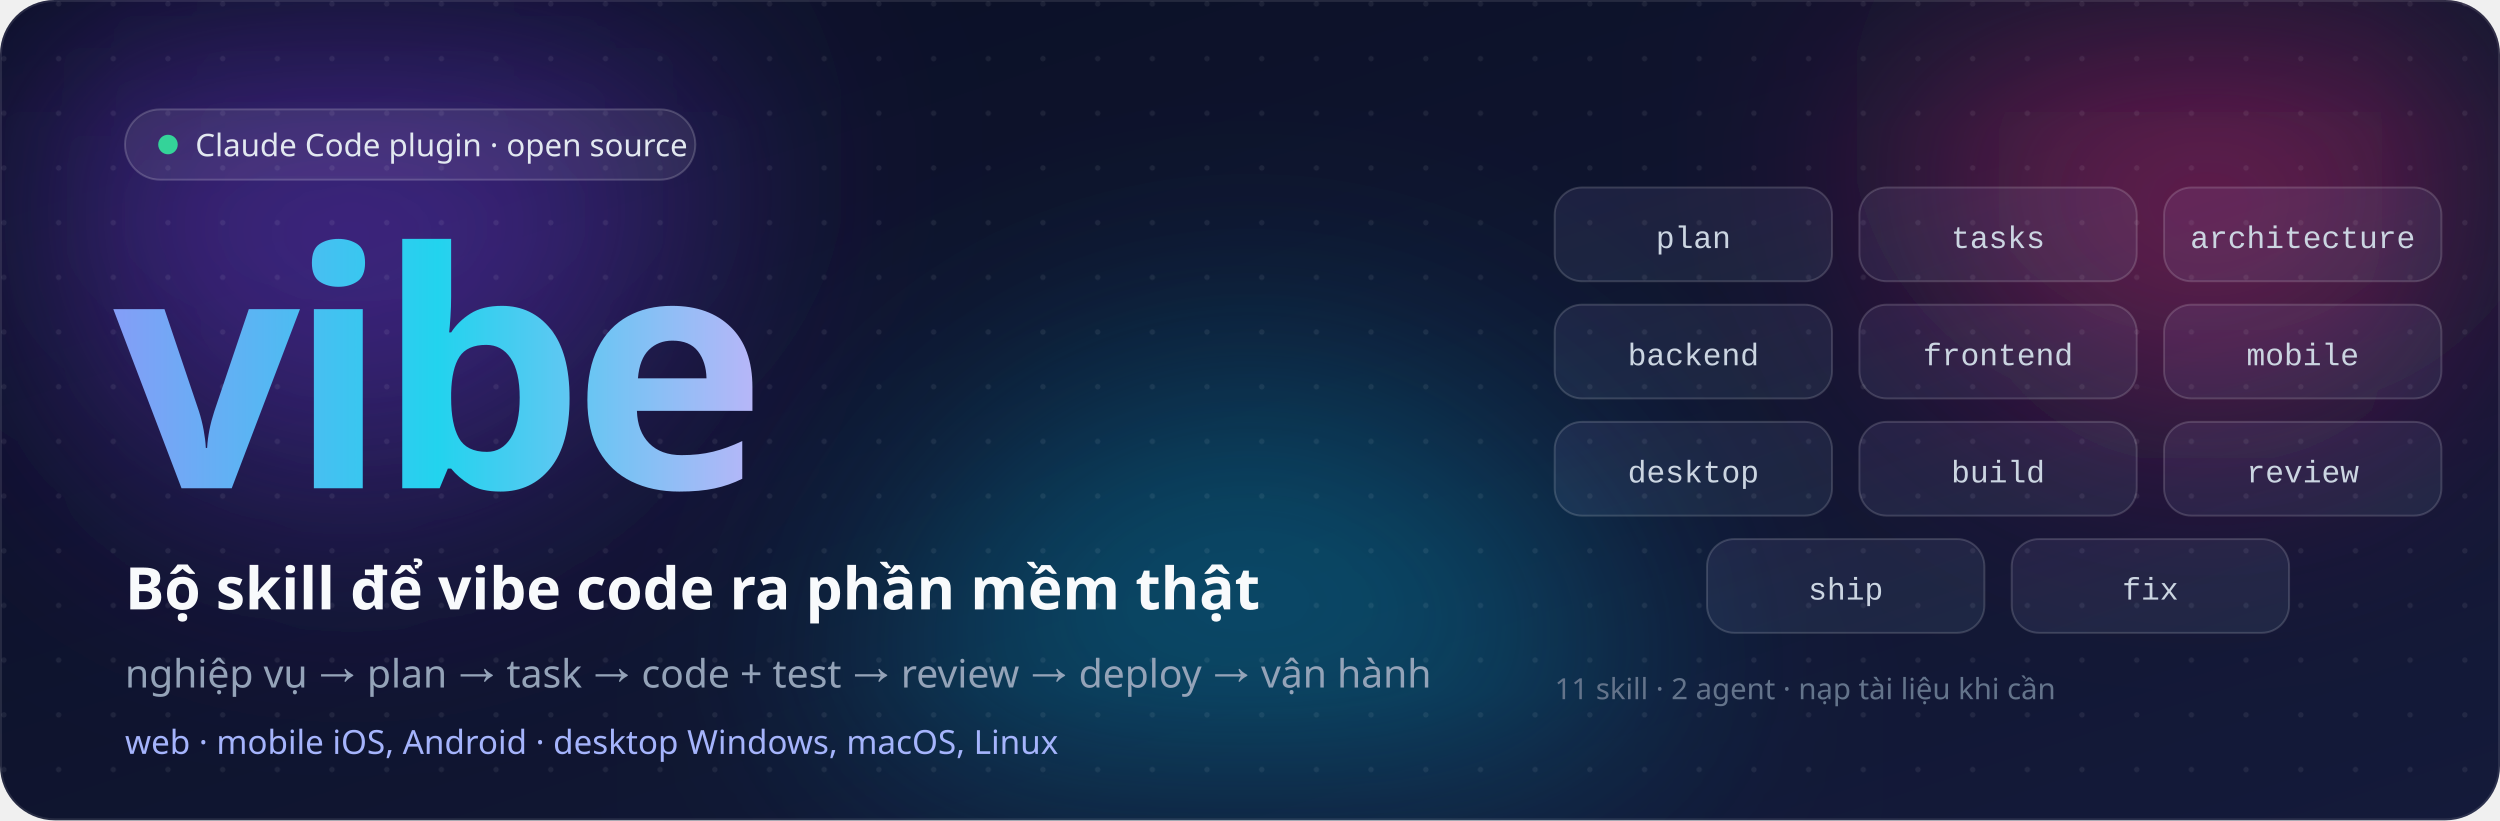
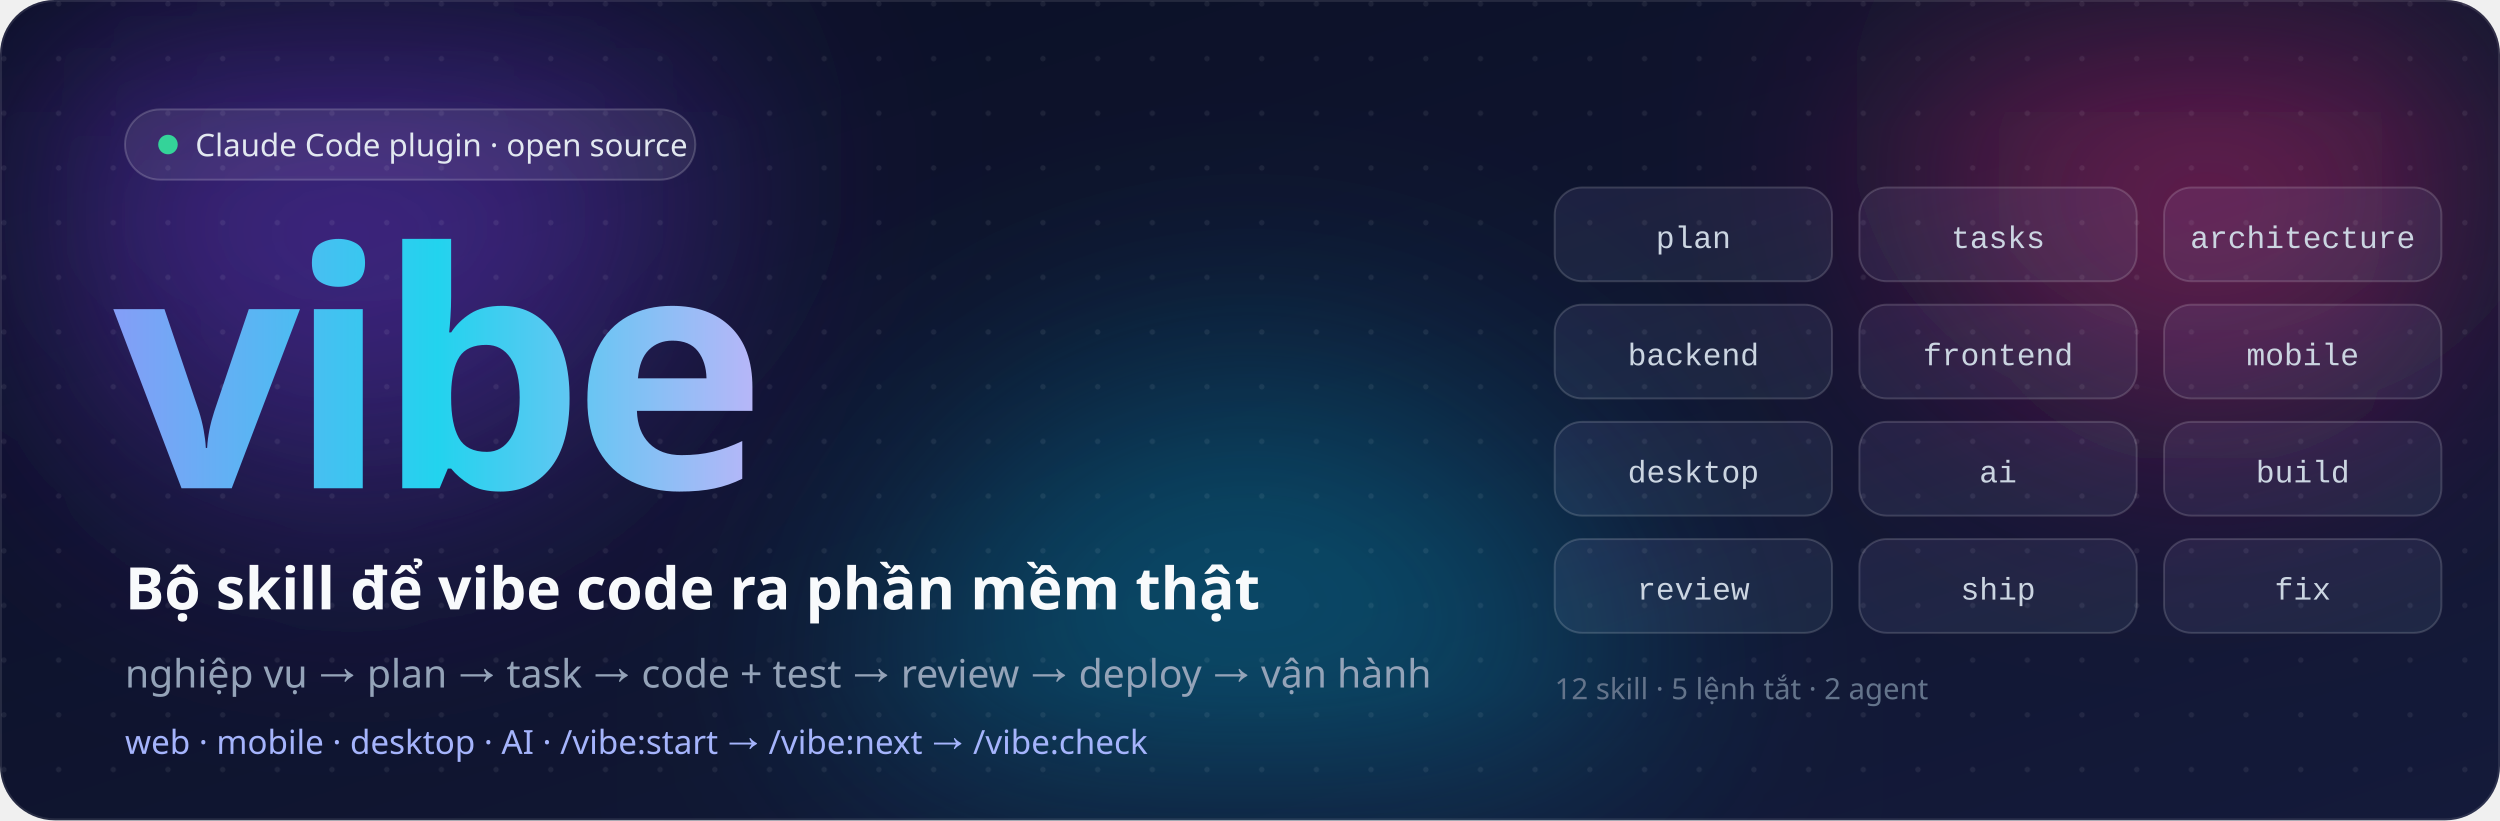
<svg xmlns="http://www.w3.org/2000/svg" width="1280" height="420" viewBox="0 0 1280 420" role="img" aria-labelledby="t d">
  <defs>
    <linearGradient id="bg" x1="0" y1="0" x2="1" y2="1">
      <stop offset="0" stop-color="#0A0F24" />
      <stop offset="1" stop-color="#141A3A" />
    </linearGradient>
    <filter id="blur" x="-50%" y="-50%" width="200%" height="200%">
      <feGaussianBlur stdDeviation="70" />
    </filter>
    <pattern id="dots" width="28" height="28" patternUnits="userSpaceOnUse">
      <circle cx="2" cy="2" r="1.4" fill="#FFFFFF" fill-opacity="0.07" />
    </pattern>
    <clipPath id="card">
      <rect width="1280" height="420" rx="28" />
    </clipPath>
    <linearGradient id="titleGrad" x1="0" y1="0" x2="640" y2="0" gradientUnits="userSpaceOnUse" spreadMethod="repeat">
      <stop offset="0" stop-color="#A78BFA" />
      <stop offset="0.35" stop-color="#22D3EE" />
      <stop offset="0.7" stop-color="#F0ABFC" />
      <stop offset="1" stop-color="#A78BFA" />
    </linearGradient>
    <linearGradient id="chipGrad" x1="0" y1="0" x2="1" y2="1">
      <stop offset="0" stop-color="#7C3AED" stop-opacity="0.85" />
      <stop offset="1" stop-color="#0891B2" stop-opacity="0.85" />
    </linearGradient>
    <clipPath id="titleClip">
      <text x="58" y="250" font-family="-apple-system, BlinkMacSystemFont, 'Segoe UI', 'Noto Sans', Helvetica, Arial, sans-serif" font-size="168" font-weight="800" letter-spacing="-6">vibe</text>
    </clipPath>
    <style>
@media (prefers-reduced-motion: reduce) { *, *::before, *::after { animation: none !important; } }

.blob { transform-box: fill-box; transform-origin: center; }
.b0 { animation: drift0 16s ease-in-out infinite alternate; }
.b1 { animation: drift1 19s ease-in-out infinite alternate; }
.b2 { animation: drift2 23s ease-in-out infinite alternate; }
@keyframes drift0 { to { transform: translate(90px, 40px) scale(1.15); } }
@keyframes drift1 { to { transform: translate(-110px, -30px) scale(0.9); } }
@keyframes drift2 { to { transform: translate(60px, -50px) scale(1.2); } }

.shine { animation: shine 7s linear infinite; }
@keyframes shine { from { transform: translateX(0); } to { transform: translateX(640px); } }
.chip rect { fill: #FFFFFF; fill-opacity: 0.05; stroke: #FFFFFF; stroke-opacity: 0.16; }
.chip text { fill: #CBD5E1; }
.cursor { animation: blink 1.1s steps(1) infinite; }
@keyframes blink { 50% { opacity: 0; } }
- @keyframes lit0 { 0.00% { fill-opacity: 0; } 1.36% { fill-opacity: 1; } 8.18% { fill-opacity: 1; } 9.55% { fill-opacity: 0; } 100.00% { fill-opacity: 0; } }.glow0 { animation: lit0 13.5s ease-in-out infinite; }@keyframes lit1 { 0.00% { fill-opacity: 0; } 9.08% { fill-opacity: 0; } 10.45% { fill-opacity: 1; } 17.27% { fill-opacity: 1; } 18.64% { fill-opacity: 0; } 100.00% { fill-opacity: 0; } }.glow1 { animation: lit1 13.5s ease-in-out infinite; }@keyframes lit2 { 0.00% { fill-opacity: 0; } 18.17% { fill-opacity: 0; } 19.55% { fill-opacity: 1; } 26.36% { fill-opacity: 1; } 27.73% { fill-opacity: 0; } 100.00% { fill-opacity: 0; } }.glow2 { animation: lit2 13.5s ease-in-out infinite; }@keyframes lit3 { 0.00% { fill-opacity: 0; } 27.26% { fill-opacity: 0; } 28.64% { fill-opacity: 1; } 35.45% { fill-opacity: 1; } 36.82% { fill-opacity: 0; } 100.00% { fill-opacity: 0; } }.glow3 { animation: lit3 13.5s ease-in-out infinite; }@keyframes lit4 { 0.00% { fill-opacity: 0; } 36.35% { fill-opacity: 0; } 37.73% { fill-opacity: 1; } 44.55% { fill-opacity: 1; } 45.91% { fill-opacity: 0; } 100.00% { fill-opacity: 0; } }.glow4 { animation: lit4 13.5s ease-in-out infinite; }@keyframes lit5 { 0.00% { fill-opacity: 0; } 45.44% { fill-opacity: 0; } 46.82% { fill-opacity: 1; } 53.64% { fill-opacity: 1; } 55.00% { fill-opacity: 0; } 100.00% { fill-opacity: 0; } }.glow5 { animation: lit5 13.5s ease-in-out infinite; }@keyframes lit6 { 0.00% { fill-opacity: 0; } 54.54% { fill-opacity: 0; } 55.91% { fill-opacity: 1; } 62.73% { fill-opacity: 1; } 64.09% { fill-opacity: 0; } 100.00% { fill-opacity: 0; } }.glow6 { animation: lit6 13.5s ease-in-out infinite; }@keyframes lit7 { 0.00% { fill-opacity: 0; } 63.63% { fill-opacity: 0; } 65.00% { fill-opacity: 1; } 71.82% { fill-opacity: 1; } 73.18% { fill-opacity: 0; } 100.00% { fill-opacity: 0; } }.glow7 { animation: lit7 13.5s ease-in-out infinite; }@keyframes lit8 { 0.00% { fill-opacity: 0; } 72.72% { fill-opacity: 0; } 74.09% { fill-opacity: 1; } 80.91% { fill-opacity: 1; } 82.27% { fill-opacity: 0; } 100.00% { fill-opacity: 0; } }.glow8 { animation: lit8 13.5s ease-in-out infinite; }@keyframes lit9 { 0.00% { fill-opacity: 0; } 81.81% { fill-opacity: 0; } 83.18% { fill-opacity: 1; } 90.00% { fill-opacity: 1; } 91.36% { fill-opacity: 0; } 100.00% { fill-opacity: 0; } }.glow9 { animation: lit9 13.5s ease-in-out infinite; }@keyframes lit10 { 0.00% { fill-opacity: 0; } 90.90% { fill-opacity: 0; } 92.27% { fill-opacity: 1; } 99.09% { fill-opacity: 1; } 100.00% { fill-opacity: 0; } 100.00% { fill-opacity: 0; } }.glow10 { animation: lit10 13.5s ease-in-out infinite; }</style>
+ @keyframes lit0 { 0.00% { fill-opacity: 0; } 1.25% { fill-opacity: 1; } 7.50% { fill-opacity: 1; } 8.75% { fill-opacity: 0; } 100.00% { fill-opacity: 0; } }.glow0 { animation: lit0 13.5s ease-in-out infinite; }@keyframes lit1 { 0.00% { fill-opacity: 0; } 8.32% { fill-opacity: 0; } 9.58% { fill-opacity: 1; } 15.83% { fill-opacity: 1; } 17.08% { fill-opacity: 0; } 100.00% { fill-opacity: 0; } }.glow1 { animation: lit1 13.5s ease-in-out infinite; }@keyframes lit2 { 0.00% { fill-opacity: 0; } 16.66% { fill-opacity: 0; } 17.92% { fill-opacity: 1; } 24.17% { fill-opacity: 1; } 25.42% { fill-opacity: 0; } 100.00% { fill-opacity: 0; } }.glow2 { animation: lit2 13.5s ease-in-out infinite; }@keyframes lit3 { 0.00% { fill-opacity: 0; } 24.99% { fill-opacity: 0; } 26.25% { fill-opacity: 1; } 32.50% { fill-opacity: 1; } 33.75% { fill-opacity: 0; } 100.00% { fill-opacity: 0; } }.glow3 { animation: lit3 13.5s ease-in-out infinite; }@keyframes lit4 { 0.00% { fill-opacity: 0; } 33.32% { fill-opacity: 0; } 34.58% { fill-opacity: 1; } 40.83% { fill-opacity: 1; } 42.08% { fill-opacity: 0; } 100.00% { fill-opacity: 0; } }.glow4 { animation: lit4 13.5s ease-in-out infinite; }@keyframes lit5 { 0.00% { fill-opacity: 0; } 41.66% { fill-opacity: 0; } 42.92% { fill-opacity: 1; } 49.17% { fill-opacity: 1; } 50.42% { fill-opacity: 0; } 100.00% { fill-opacity: 0; } }.glow5 { animation: lit5 13.5s ease-in-out infinite; }@keyframes lit6 { 0.00% { fill-opacity: 0; } 49.99% { fill-opacity: 0; } 51.25% { fill-opacity: 1; } 57.50% { fill-opacity: 1; } 58.75% { fill-opacity: 0; } 100.00% { fill-opacity: 0; } }.glow6 { animation: lit6 13.5s ease-in-out infinite; }@keyframes lit7 { 0.00% { fill-opacity: 0; } 58.32% { fill-opacity: 0; } 59.58% { fill-opacity: 1; } 65.83% { fill-opacity: 1; } 67.08% { fill-opacity: 0; } 100.00% { fill-opacity: 0; } }.glow7 { animation: lit7 13.5s ease-in-out infinite; }@keyframes lit8 { 0.00% { fill-opacity: 0; } 66.66% { fill-opacity: 0; } 67.92% { fill-opacity: 1; } 74.17% { fill-opacity: 1; } 75.42% { fill-opacity: 0; } 100.00% { fill-opacity: 0; } }.glow8 { animation: lit8 13.5s ease-in-out infinite; }@keyframes lit9 { 0.00% { fill-opacity: 0; } 74.99% { fill-opacity: 0; } 76.25% { fill-opacity: 1; } 82.50% { fill-opacity: 1; } 83.75% { fill-opacity: 0; } 100.00% { fill-opacity: 0; } }.glow9 { animation: lit9 13.5s ease-in-out infinite; }@keyframes lit10 { 0.00% { fill-opacity: 0; } 83.32% { fill-opacity: 0; } 84.58% { fill-opacity: 1; } 90.83% { fill-opacity: 1; } 92.08% { fill-opacity: 0; } 100.00% { fill-opacity: 0; } }.glow10 { animation: lit10 13.5s ease-in-out infinite; }@keyframes lit11 { 0.00% { fill-opacity: 0; } 91.66% { fill-opacity: 0; } 92.92% { fill-opacity: 1; } 99.17% { fill-opacity: 1; } 100.00% { fill-opacity: 0; } 100.00% { fill-opacity: 0; } }.glow11 { animation: lit11 13.5s ease-in-out infinite; }</style>
  </defs>
  <g clip-path="url(#card)">
    <rect width="1280" height="420" fill="url(#bg)" />
    <circle class="blob b0" cx="180" cy="80" r="170" fill="#7C3AED" fill-opacity="0.45" filter="url(#blur)" />
    <circle class="blob b1" cx="640" cy="380" r="190" fill="#0891B2" fill-opacity="0.45" filter="url(#blur)" />
    <circle class="blob b2" cx="1130" cy="60" r="150" fill="#DB2777" fill-opacity="0.45" filter="url(#blur)" />
    <rect width="1280" height="420" fill="url(#dots)" />
  </g>
  <rect x="0.5" y="0.5" width="1279" height="419" rx="27.5" fill="none" stroke="#FFFFFF" stroke-opacity="0.10" />
  <g>
    <rect x="64" y="56" width="292" height="36" rx="18" fill="#FFFFFF" fill-opacity="0.08" stroke="#FFFFFF" stroke-opacity="0.18" />
    <circle cx="86" cy="74" r="5" fill="#34D399" />
    <text x="100" y="80" font-family="-apple-system, BlinkMacSystemFont, 'Segoe UI', 'Noto Sans', Helvetica, Arial, sans-serif" font-size="16" fill="#E2E8F0">Claude Code plugin · open source</text>
  </g>
  <g clip-path="url(#titleClip)">
    <rect class="shine" x="-640" y="90" width="1920" height="200" fill="url(#titleGrad)" />
  </g>
  <text x="64" y="312" font-family="-apple-system, BlinkMacSystemFont, 'Segoe UI', 'Noto Sans', Helvetica, Arial, sans-serif" font-size="30" font-weight="650" fill="#F8FAFC">Bộ skill để vibe code ra phần mềm thật</text>
  <text x="64" y="352" font-family="-apple-system, BlinkMacSystemFont, 'Segoe UI', 'Noto Sans', Helvetica, Arial, sans-serif" font-size="20" fill="#94A3B8">nghiệp vụ → plan → task → code + test → review → deploy → vận hành</text>
-   <text x="64" y="386" font-family="-apple-system, BlinkMacSystemFont, 'Segoe UI', 'Noto Sans', Helvetica, Arial, sans-serif" font-size="17" fill="#A5B4FC">web · mobile iOS, Android · desktop Windows, macOS, Linux</text>
+   <text x="64" y="386" font-family="-apple-system, BlinkMacSystemFont, 'Segoe UI', 'Noto Sans', Helvetica, Arial, sans-serif" font-size="17" fill="#A5B4FC">web · mobile · desktop · AI · /vibe:start → /vibe:next → /vibe:check</text>
  <g class="chip">
    <rect x="796" y="96" width="142" height="48" rx="14" />
    <rect class="glow0" x="796" y="96" width="142" height="48" rx="14" style="fill:url(#chipGrad);stroke:none" fill-opacity="0" />
    <text x="867.0" y="127" text-anchor="middle" font-family="ui-monospace, SFMono-Regular, 'Cascadia Mono', 'JetBrains Mono', Menlo, Consolas, 'Liberation Mono', monospace" font-size="16">plan</text>
  </g>
  <g class="chip">
    <rect x="952" y="96" width="142" height="48" rx="14" />
    <rect class="glow1" x="952" y="96" width="142" height="48" rx="14" style="fill:url(#chipGrad);stroke:none" fill-opacity="0" />
    <text x="1023.0" y="127" text-anchor="middle" font-family="ui-monospace, SFMono-Regular, 'Cascadia Mono', 'JetBrains Mono', Menlo, Consolas, 'Liberation Mono', monospace" font-size="16">tasks</text>
  </g>
  <g class="chip">
    <rect x="1108" y="96" width="142" height="48" rx="14" />
    <rect class="glow2" x="1108" y="96" width="142" height="48" rx="14" style="fill:url(#chipGrad);stroke:none" fill-opacity="0" />
    <text x="1179.0" y="127" text-anchor="middle" font-family="ui-monospace, SFMono-Regular, 'Cascadia Mono', 'JetBrains Mono', Menlo, Consolas, 'Liberation Mono', monospace" font-size="16">architecture</text>
  </g>
  <g class="chip">
    <rect x="796" y="156" width="142" height="48" rx="14" />
    <rect class="glow3" x="796" y="156" width="142" height="48" rx="14" style="fill:url(#chipGrad);stroke:none" fill-opacity="0" />
    <text x="867.0" y="187" text-anchor="middle" font-family="ui-monospace, SFMono-Regular, 'Cascadia Mono', 'JetBrains Mono', Menlo, Consolas, 'Liberation Mono', monospace" font-size="16">backend</text>
  </g>
  <g class="chip">
    <rect x="952" y="156" width="142" height="48" rx="14" />
    <rect class="glow4" x="952" y="156" width="142" height="48" rx="14" style="fill:url(#chipGrad);stroke:none" fill-opacity="0" />
    <text x="1023.0" y="187" text-anchor="middle" font-family="ui-monospace, SFMono-Regular, 'Cascadia Mono', 'JetBrains Mono', Menlo, Consolas, 'Liberation Mono', monospace" font-size="16">frontend</text>
  </g>
  <g class="chip">
    <rect x="1108" y="156" width="142" height="48" rx="14" />
    <rect class="glow5" x="1108" y="156" width="142" height="48" rx="14" style="fill:url(#chipGrad);stroke:none" fill-opacity="0" />
    <text x="1179.0" y="187" text-anchor="middle" font-family="ui-monospace, SFMono-Regular, 'Cascadia Mono', 'JetBrains Mono', Menlo, Consolas, 'Liberation Mono', monospace" font-size="16">mobile</text>
  </g>
  <g class="chip">
    <rect x="796" y="216" width="142" height="48" rx="14" />
    <rect class="glow6" x="796" y="216" width="142" height="48" rx="14" style="fill:url(#chipGrad);stroke:none" fill-opacity="0" />
    <text x="867.0" y="247" text-anchor="middle" font-family="ui-monospace, SFMono-Regular, 'Cascadia Mono', 'JetBrains Mono', Menlo, Consolas, 'Liberation Mono', monospace" font-size="16">desktop</text>
  </g>
  <g class="chip">
    <rect x="952" y="216" width="142" height="48" rx="14" />
    <rect class="glow7" x="952" y="216" width="142" height="48" rx="14" style="fill:url(#chipGrad);stroke:none" fill-opacity="0" />
-     <text x="1023.0" y="247" text-anchor="middle" font-family="ui-monospace, SFMono-Regular, 'Cascadia Mono', 'JetBrains Mono', Menlo, Consolas, 'Liberation Mono', monospace" font-size="16">build</text>
+     <text x="1023.0" y="247" text-anchor="middle" font-family="ui-monospace, SFMono-Regular, 'Cascadia Mono', 'JetBrains Mono', Menlo, Consolas, 'Liberation Mono', monospace" font-size="16">ai</text>
  </g>
  <g class="chip">
    <rect x="1108" y="216" width="142" height="48" rx="14" />
    <rect class="glow8" x="1108" y="216" width="142" height="48" rx="14" style="fill:url(#chipGrad);stroke:none" fill-opacity="0" />
-     <text x="1179.0" y="247" text-anchor="middle" font-family="ui-monospace, SFMono-Regular, 'Cascadia Mono', 'JetBrains Mono', Menlo, Consolas, 'Liberation Mono', monospace" font-size="16">review</text>
+     <text x="1179.0" y="247" text-anchor="middle" font-family="ui-monospace, SFMono-Regular, 'Cascadia Mono', 'JetBrains Mono', Menlo, Consolas, 'Liberation Mono', monospace" font-size="16">build</text>
  </g>
  <g class="chip">
-     <rect x="874.0" y="276" width="142" height="48" rx="14" />
-     <rect class="glow9" x="874.0" y="276" width="142" height="48" rx="14" style="fill:url(#chipGrad);stroke:none" fill-opacity="0" />
-     <text x="945.0" y="307" text-anchor="middle" font-family="ui-monospace, SFMono-Regular, 'Cascadia Mono', 'JetBrains Mono', Menlo, Consolas, 'Liberation Mono', monospace" font-size="16">ship</text>
+     <rect x="796" y="276" width="142" height="48" rx="14" />
+     <rect class="glow9" x="796" y="276" width="142" height="48" rx="14" style="fill:url(#chipGrad);stroke:none" fill-opacity="0" />
+     <text x="867.0" y="307" text-anchor="middle" font-family="ui-monospace, SFMono-Regular, 'Cascadia Mono', 'JetBrains Mono', Menlo, Consolas, 'Liberation Mono', monospace" font-size="16">review</text>
  </g>
  <g class="chip">
-     <rect x="1030.0" y="276" width="142" height="48" rx="14" />
-     <rect class="glow10" x="1030.0" y="276" width="142" height="48" rx="14" style="fill:url(#chipGrad);stroke:none" fill-opacity="0" />
-     <text x="1101.0" y="307" text-anchor="middle" font-family="ui-monospace, SFMono-Regular, 'Cascadia Mono', 'JetBrains Mono', Menlo, Consolas, 'Liberation Mono', monospace" font-size="16">fix</text>
+     <rect x="952" y="276" width="142" height="48" rx="14" />
+     <rect class="glow10" x="952" y="276" width="142" height="48" rx="14" style="fill:url(#chipGrad);stroke:none" fill-opacity="0" />
+     <text x="1023.0" y="307" text-anchor="middle" font-family="ui-monospace, SFMono-Regular, 'Cascadia Mono', 'JetBrains Mono', Menlo, Consolas, 'Liberation Mono', monospace" font-size="16">ship</text>
  </g>
-   <text x="796" y="358" font-family="-apple-system, BlinkMacSystemFont, 'Segoe UI', 'Noto Sans', Helvetica, Arial, sans-serif" font-size="15" fill="#64748B">11 skill · 2 agent · nạp tài liệu khi cần</text>
+   <g class="chip">
+     <rect x="1108" y="276" width="142" height="48" rx="14" />
+     <rect class="glow11" x="1108" y="276" width="142" height="48" rx="14" style="fill:url(#chipGrad);stroke:none" fill-opacity="0" />
+     <text x="1179.0" y="307" text-anchor="middle" font-family="ui-monospace, SFMono-Regular, 'Cascadia Mono', 'JetBrains Mono', Menlo, Consolas, 'Liberation Mono', monospace" font-size="16">fix</text>
+   </g>
+   <text x="796" y="358" font-family="-apple-system, BlinkMacSystemFont, 'Segoe UI', 'Noto Sans', Helvetica, Arial, sans-serif" font-size="15" fill="#64748B">12 skill · 5 lệnh tắt · 2 agent</text>
</svg>
